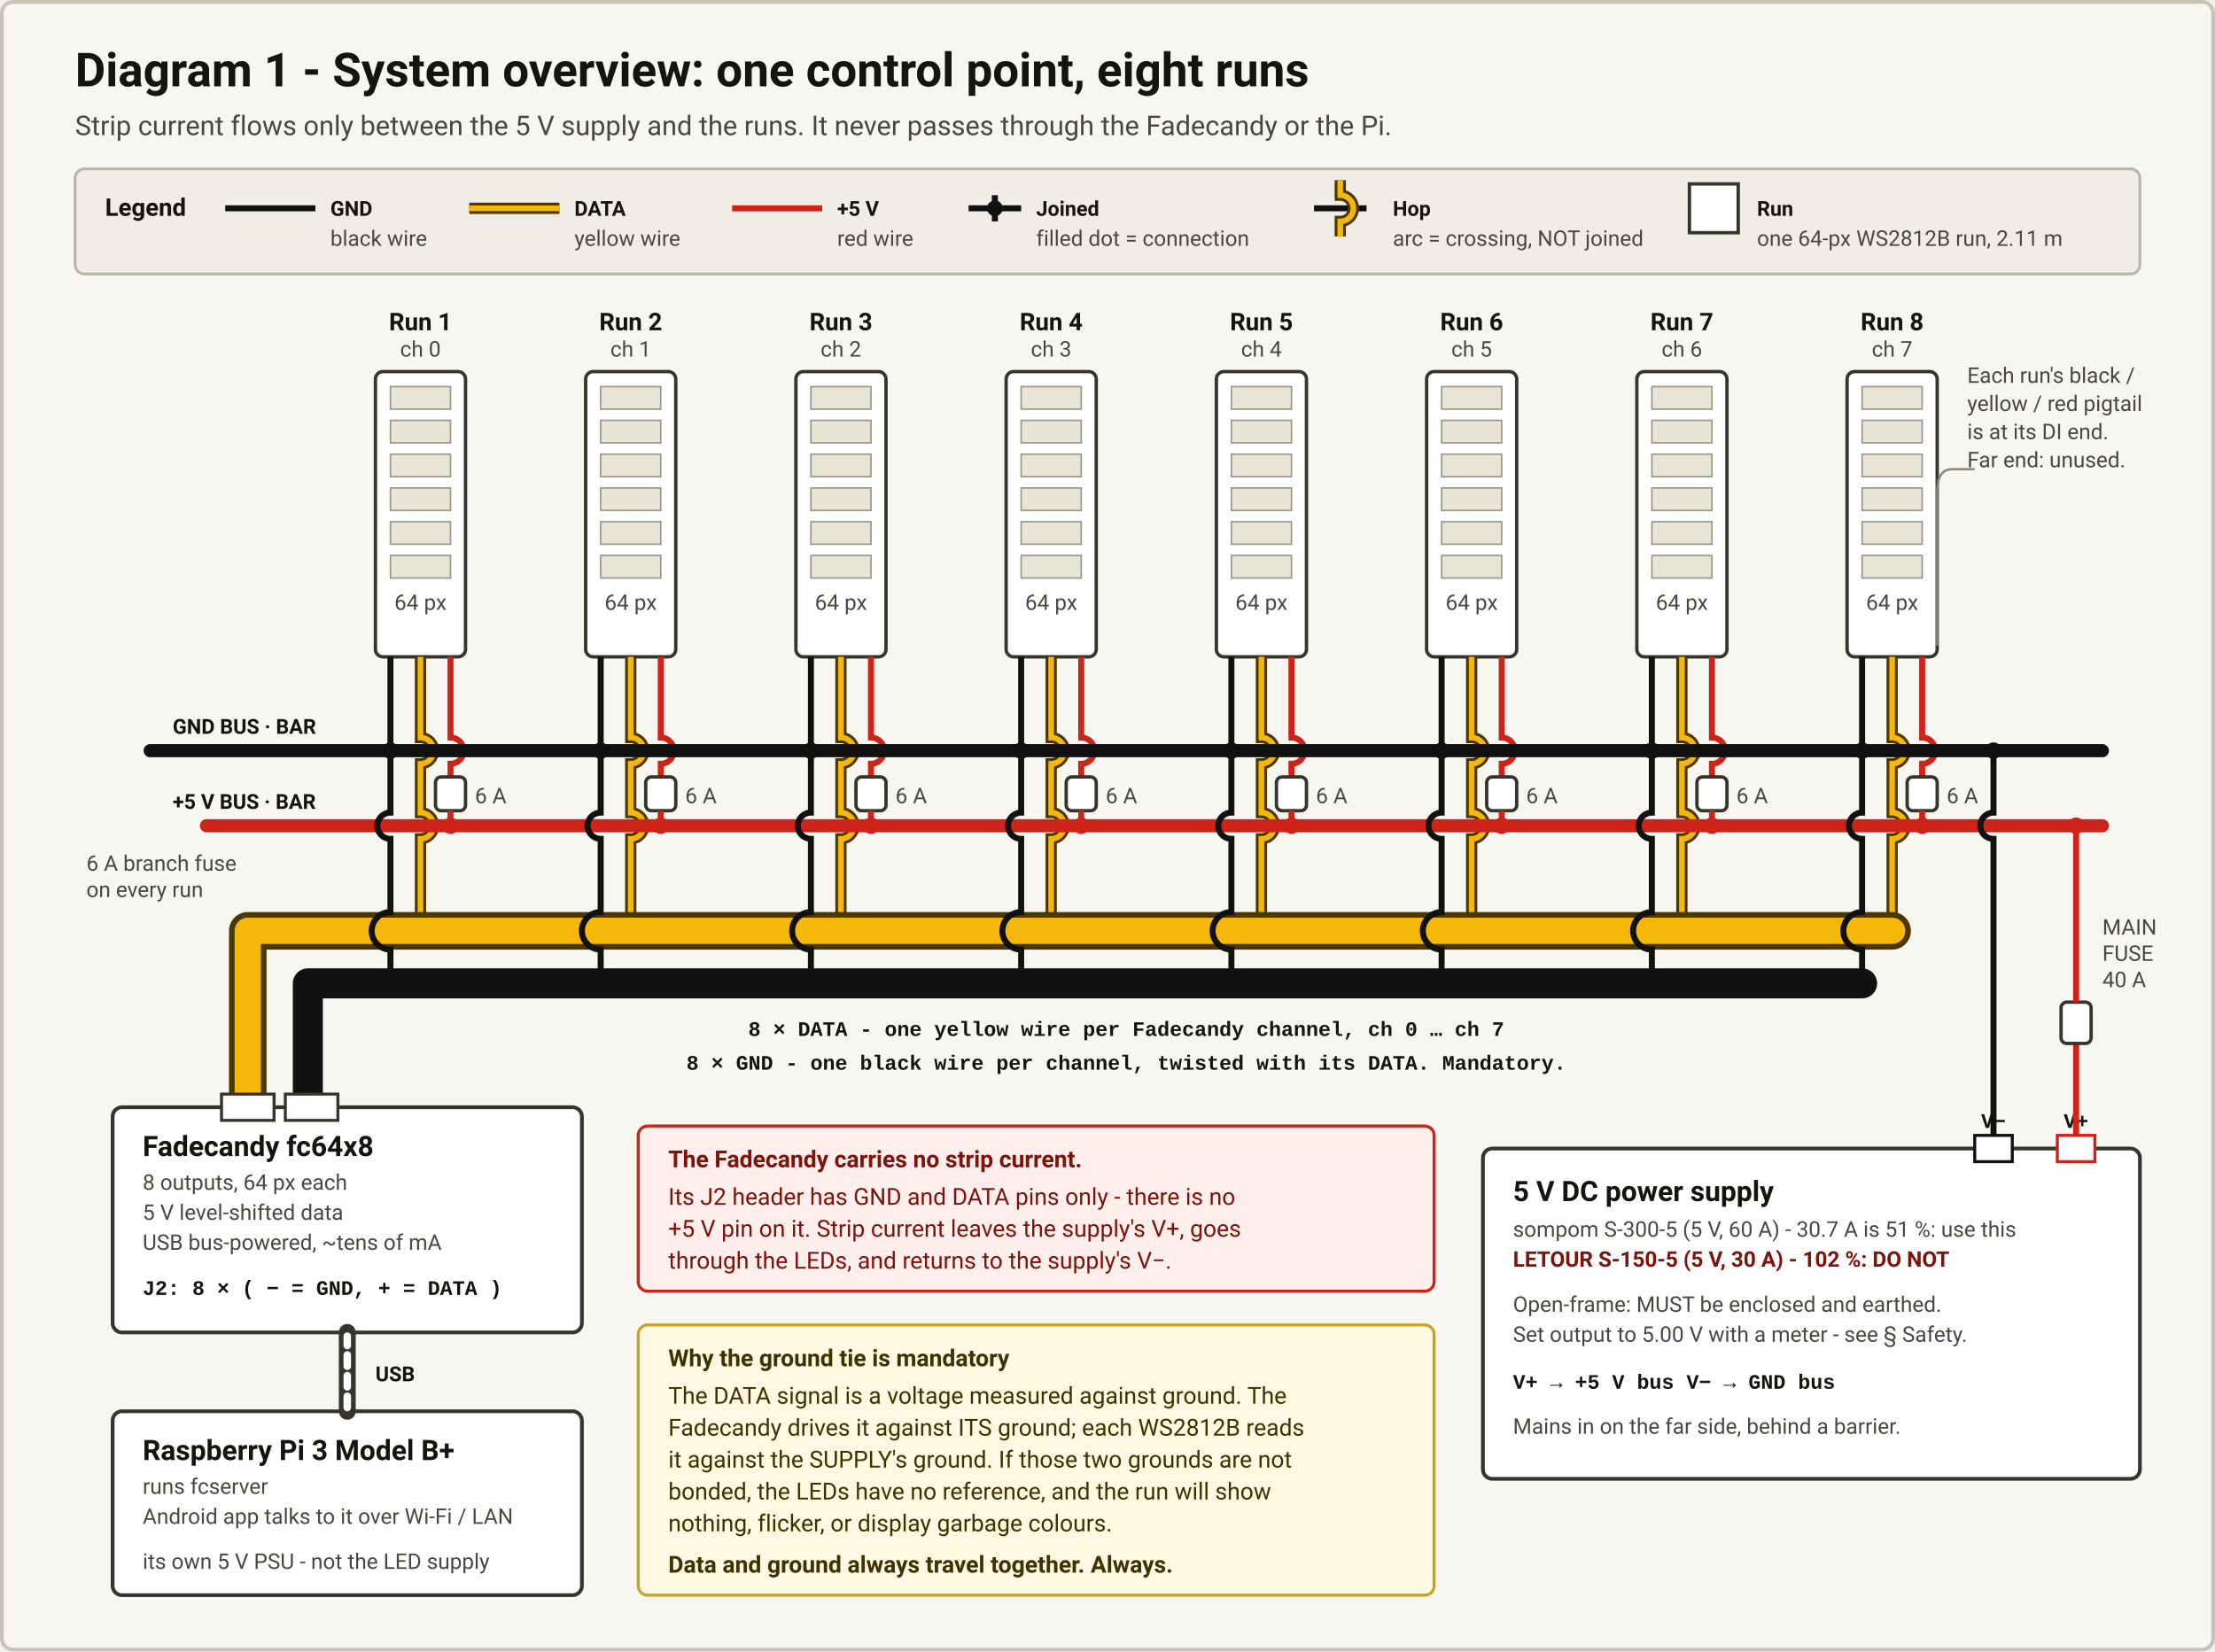
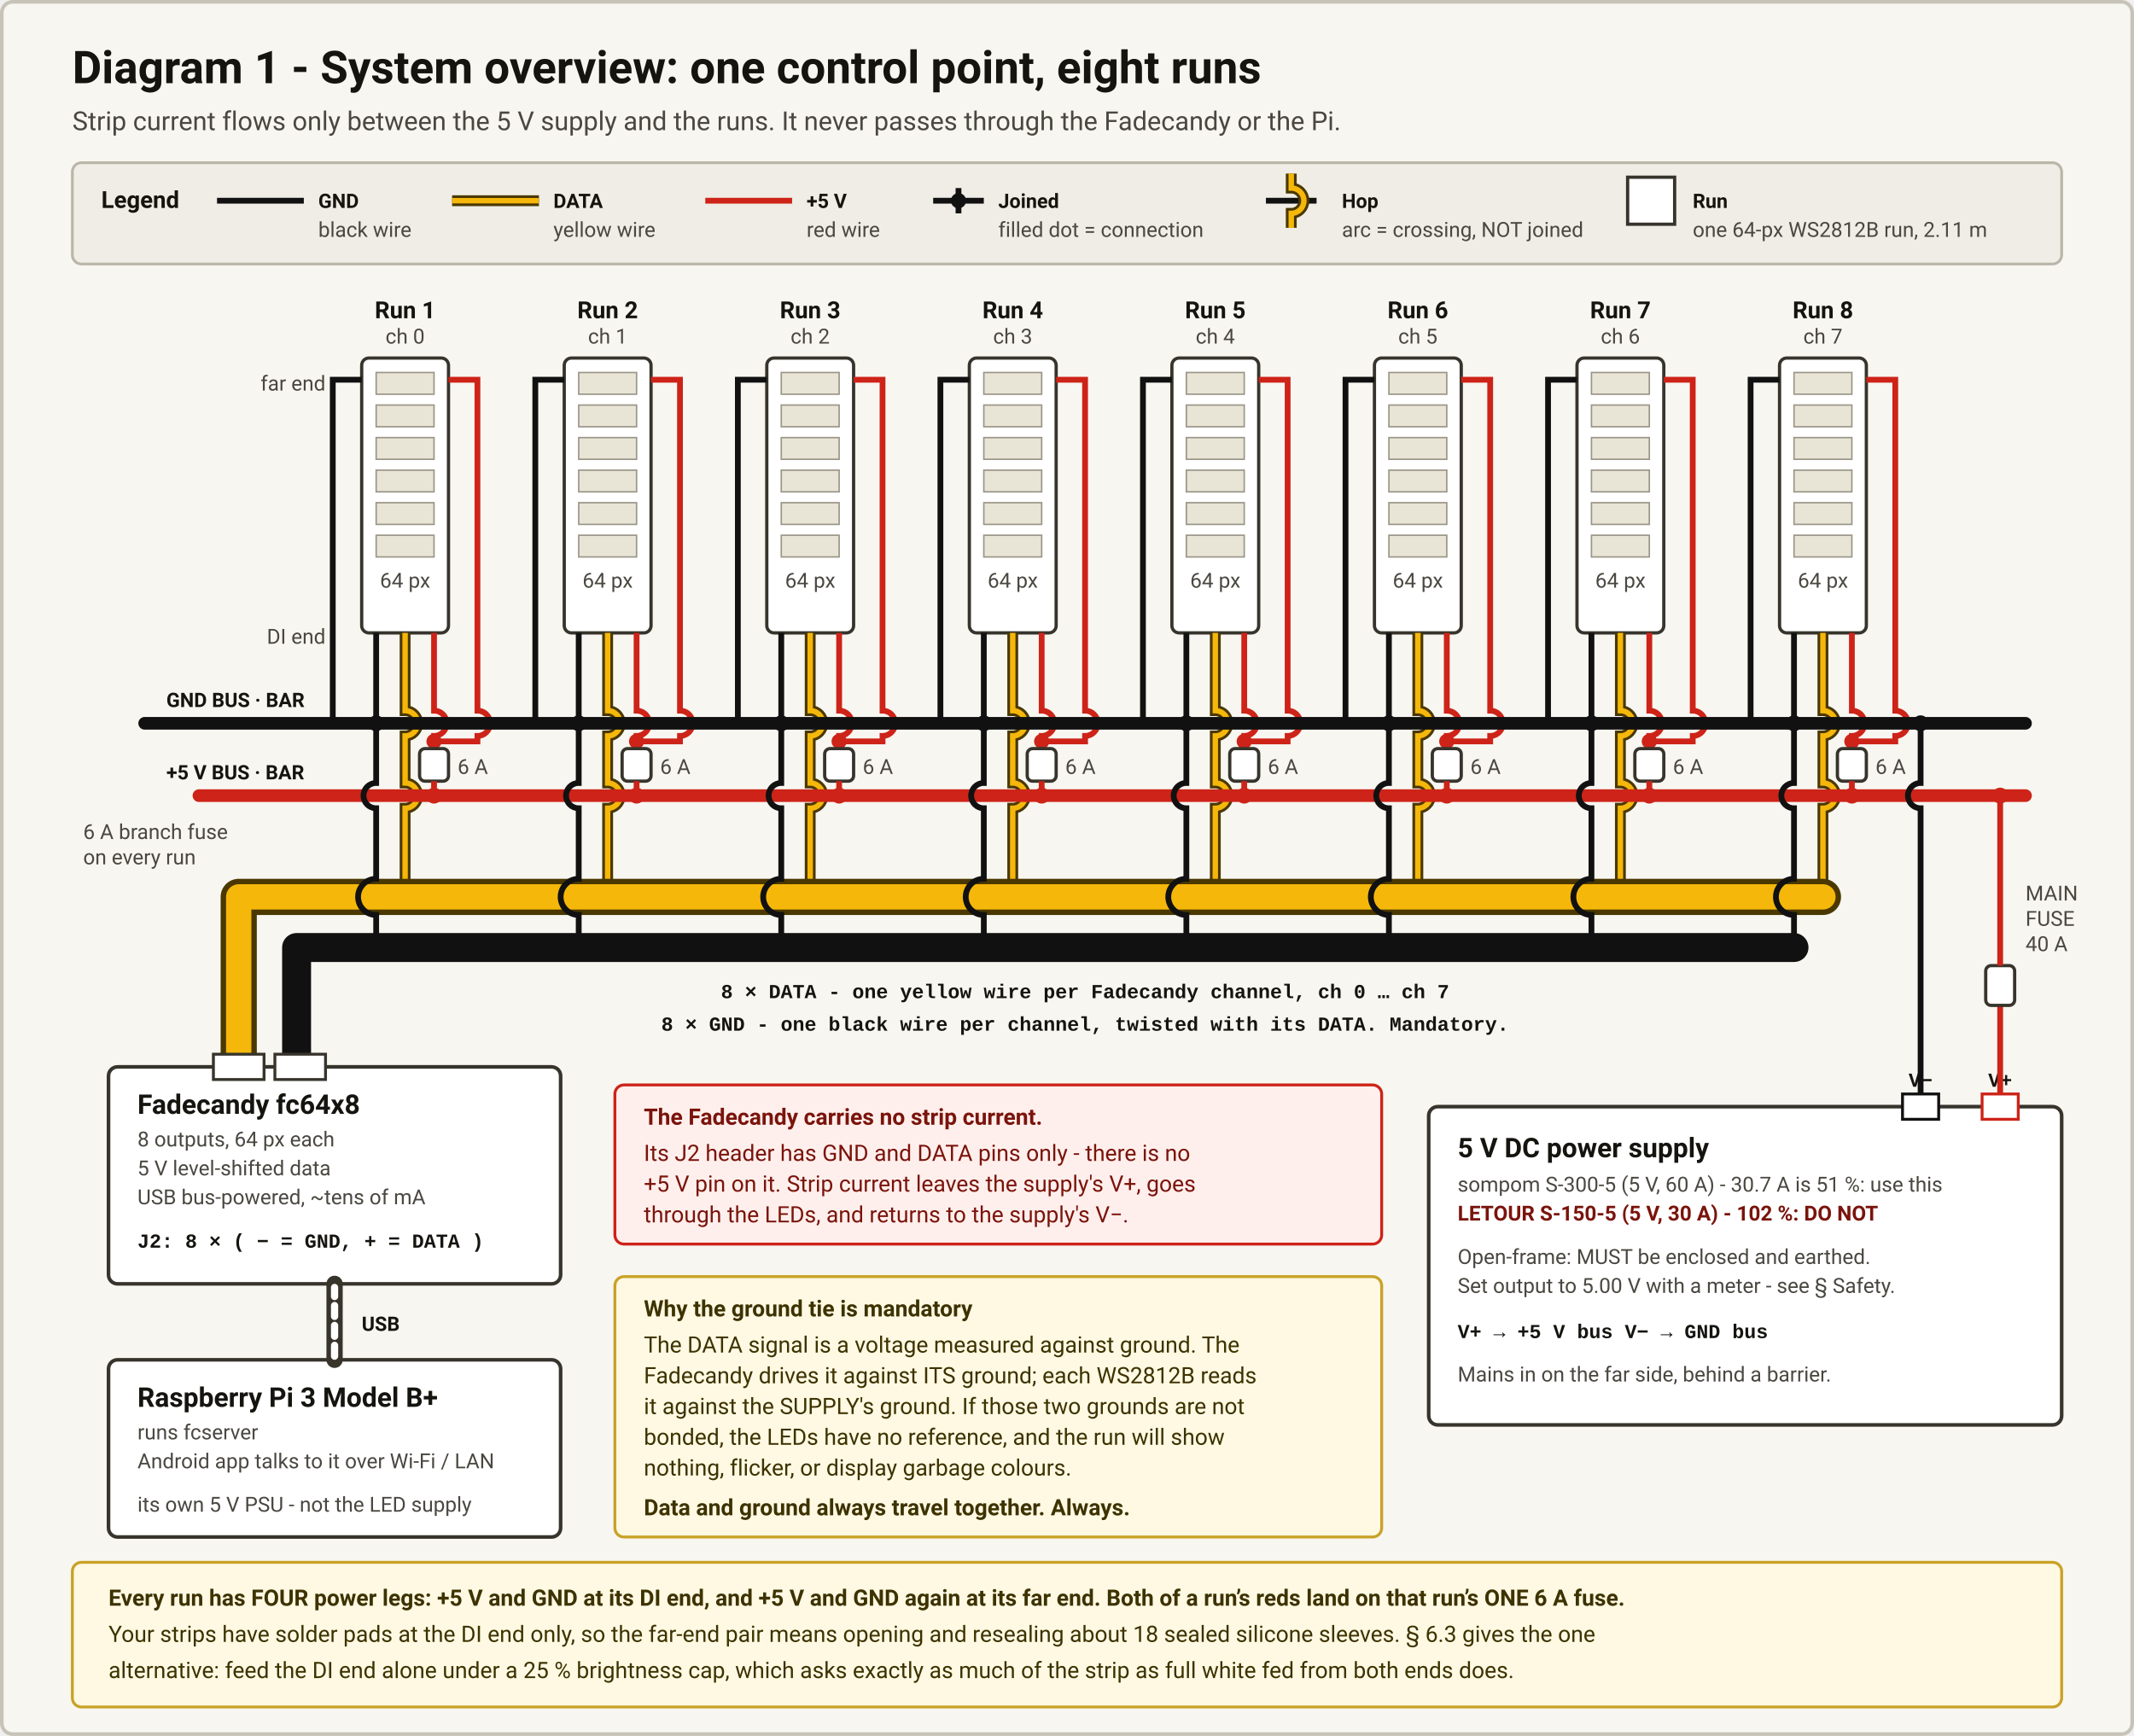
- <svg xmlns="http://www.w3.org/2000/svg" viewBox="0 0 1180 880" width="1180" height="880" role="img" aria-labelledby="t1 d1">
+ <svg xmlns="http://www.w3.org/2000/svg" viewBox="0 0 1180 960" width="1180" height="960" role="img" aria-labelledby="t1 d1">
  <style>
    .bg      { fill:#F7F6F1; stroke:#C7C3B8; stroke-width:2; }
    .ttl     { font:700 25px ui-sans-serif,system-ui,'Segoe UI',Roboto,Helvetica,Arial,sans-serif; fill:#15140F; }
    .sub     { font:400 14.5px ui-sans-serif,system-ui,'Segoe UI',Roboto,Helvetica,Arial,sans-serif; fill:#4A4740; }
    .lbl     { font:600 13px ui-sans-serif,system-ui,'Segoe UI',Roboto,Helvetica,Arial,sans-serif; fill:#15140F; }
    .lbls    { font:400 11.5px ui-sans-serif,system-ui,'Segoe UI',Roboto,Helvetica,Arial,sans-serif; fill:#4A4740; }
    .wlbl    { font:700 11px ui-sans-serif,system-ui,'Segoe UI',Roboto,Helvetica,Arial,sans-serif; fill:#15140F; }
    .boxttl  { font:700 15px ui-sans-serif,system-ui,'Segoe UI',Roboto,Helvetica,Arial,sans-serif; fill:#15140F; }
    .mono    { font:600 11px ui-monospace,'SFMono-Regular',Consolas,'Liberation Mono',monospace; fill:#15140F; }

    .box     { fill:#FFFFFF; stroke:#37342C; stroke-width:2; }
    .fuse    { fill:#FFFFFF; stroke:#37342C; stroke-width:1.8; }
    .panel   { fill:#EFEDE5; stroke:#B9B5A8; stroke-width:1.5; }
    .strip   { fill:#FFFFFF; stroke:#37342C; stroke-width:1.8; }
    .led     { fill:#E8E4D6; stroke:#9A9587; stroke-width:0.8; }

    .gnd     { stroke:#111111; stroke-width:3.2; fill:none; }
    .pwr     { stroke:#CE2318; stroke-width:3.2; fill:none; }
    .datc    { stroke:#4A3800; stroke-width:6;   fill:none; }
    .dat     { stroke:#F5B70A; stroke-width:3;   fill:none; }

    .busg    { stroke:#111111; stroke-width:7; fill:none; stroke-linecap:round; }
    .busp    { stroke:#CE2318; stroke-width:7; fill:none; stroke-linecap:round; }

    .bandc   { stroke:#4A3800; stroke-width:20; fill:none; stroke-linejoin:round; stroke-linecap:round; }
    .band    { stroke:#F5B70A; stroke-width:14; fill:none; stroke-linejoin:round; stroke-linecap:round; }
    .bandg   { stroke:#111111; stroke-width:16; fill:none; stroke-linejoin:round; stroke-linecap:round; }

    .usbc    { stroke:#37342C; stroke-width:9; fill:none; stroke-linecap:round; }
    .usb     { stroke:#FFFFFF; stroke-width:4; fill:none; stroke-linecap:round; stroke-dasharray:6 5; }

    .dot     { fill:#111111; }
    .dotr    { fill:#CE2318; }
    .note    { fill:#FFF9E3; stroke:#C9A227; stroke-width:1.6; }
    .notet   { font:600 12.5px ui-sans-serif,system-ui,'Segoe UI',Roboto,Helvetica,Arial,sans-serif; fill:#3D3200; }
    .warn    { fill:#FFEFEC; stroke:#CE2318; stroke-width:1.6; }
    .warnt   { font:600 12.5px ui-sans-serif,system-ui,'Segoe UI',Roboto,Helvetica,Arial,sans-serif; fill:#7A140C; }
  </style>
-   <rect class="bg" x="1" y="1" width="1178" height="878" rx="6" />
+   <rect class="bg" x="1" y="1" width="1178" height="958" rx="6" />
  <text class="ttl" x="40" y="46">Diagram 1 - System overview: one control point, eight runs</text>
  <text class="sub" x="40" y="72">Strip current flows only between the 5 V supply and the runs. It never passes through the Fadecandy or the Pi.</text>
  <rect class="panel" x="40" y="90" width="1100" height="56" rx="5" />
  <text class="lbl" x="56" y="115">Legend</text>
  <path class="gnd" d="M 120 111 H 168" />
  <text class="wlbl" x="176" y="115">GND</text>
  <text class="lbls" x="176" y="131">black wire</text>
  <path class="datc" d="M 250 111 H 298" />
  <path class="dat" d="M 250 111 H 298" />
  <text class="wlbl" x="306" y="115">DATA</text>
  <text class="lbls" x="306" y="131">yellow wire</text>
  <path class="pwr" d="M 390 111 H 438" />
  <text class="wlbl" x="446" y="115">+5 V</text>
  <text class="lbls" x="446" y="131">red wire</text>
  <path class="gnd" d="M 530 104 V 118" />
  <path class="gnd" d="M 516 111 H 544" />
  <circle class="dot" cx="530" cy="111" r="4.2" />
  <text class="wlbl" x="552" y="115">Joined</text>
  <text class="lbls" x="552" y="131">filled dot = connection</text>
  <path class="gnd" d="M 700 111 H 728" />
  <path class="datc" d="M 714 96 V 104 A 7 7 0 0 1 714 118 V 126" />
  <path class="dat" d="M 714 96 V 104 A 7 7 0 0 1 714 118 V 126" />
  <text class="wlbl" x="742" y="115">Hop</text>
  <text class="lbls" x="742" y="131">arc = crossing, NOT joined</text>
  <rect x="900" y="98" width="26" height="26" class="strip" />
  <text class="wlbl" x="936" y="115">Run</text>
  <text class="lbls" x="936" y="131">one 64-px WS2812B run, 2.11 m</text>
  <g>
    <text class="lbl" x="224" y="176" text-anchor="middle">Run 1</text>
    <text class="lbls" x="224" y="190" text-anchor="middle">ch 0</text>
    <rect class="strip" x="200" y="198" width="48" height="152" rx="4" />
    <text class="lbl" x="336" y="176" text-anchor="middle">Run 2</text>
    <text class="lbls" x="336" y="190" text-anchor="middle">ch 1</text>
    <rect class="strip" x="312" y="198" width="48" height="152" rx="4" />
    <text class="lbl" x="448" y="176" text-anchor="middle">Run 3</text>
    <text class="lbls" x="448" y="190" text-anchor="middle">ch 2</text>
    <rect class="strip" x="424" y="198" width="48" height="152" rx="4" />
    <text class="lbl" x="560" y="176" text-anchor="middle">Run 4</text>
    <text class="lbls" x="560" y="190" text-anchor="middle">ch 3</text>
    <rect class="strip" x="536" y="198" width="48" height="152" rx="4" />
    <text class="lbl" x="672" y="176" text-anchor="middle">Run 5</text>
    <text class="lbls" x="672" y="190" text-anchor="middle">ch 4</text>
    <rect class="strip" x="648" y="198" width="48" height="152" rx="4" />
    <text class="lbl" x="784" y="176" text-anchor="middle">Run 6</text>
    <text class="lbls" x="784" y="190" text-anchor="middle">ch 5</text>
    <rect class="strip" x="760" y="198" width="48" height="152" rx="4" />
    <text class="lbl" x="896" y="176" text-anchor="middle">Run 7</text>
    <text class="lbls" x="896" y="190" text-anchor="middle">ch 6</text>
    <rect class="strip" x="872" y="198" width="48" height="152" rx="4" />
    <text class="lbl" x="1008" y="176" text-anchor="middle">Run 8</text>
    <text class="lbls" x="1008" y="190" text-anchor="middle">ch 7</text>
    <rect class="strip" x="984" y="198" width="48" height="152" rx="4" />
  </g>
  <g>
    <g>
      <rect class="led" x="208" y="206" width="32" height="12" />
      <rect class="led" x="208" y="224" width="32" height="12" />
      <rect class="led" x="208" y="242" width="32" height="12" />
      <rect class="led" x="208" y="260" width="32" height="12" />
      <rect class="led" x="208" y="278" width="32" height="12" />
      <rect class="led" x="208" y="296" width="32" height="12" />
      <text class="lbls" x="224" y="325" text-anchor="middle">64 px</text>
    </g>
    <g>
      <rect class="led" x="320" y="206" width="32" height="12" />
      <rect class="led" x="320" y="224" width="32" height="12" />
      <rect class="led" x="320" y="242" width="32" height="12" />
      <rect class="led" x="320" y="260" width="32" height="12" />
      <rect class="led" x="320" y="278" width="32" height="12" />
      <rect class="led" x="320" y="296" width="32" height="12" />
      <text class="lbls" x="336" y="325" text-anchor="middle">64 px</text>
    </g>
    <g>
      <rect class="led" x="432" y="206" width="32" height="12" />
      <rect class="led" x="432" y="224" width="32" height="12" />
      <rect class="led" x="432" y="242" width="32" height="12" />
      <rect class="led" x="432" y="260" width="32" height="12" />
      <rect class="led" x="432" y="278" width="32" height="12" />
      <rect class="led" x="432" y="296" width="32" height="12" />
      <text class="lbls" x="448" y="325" text-anchor="middle">64 px</text>
    </g>
    <g>
      <rect class="led" x="544" y="206" width="32" height="12" />
      <rect class="led" x="544" y="224" width="32" height="12" />
      <rect class="led" x="544" y="242" width="32" height="12" />
      <rect class="led" x="544" y="260" width="32" height="12" />
      <rect class="led" x="544" y="278" width="32" height="12" />
      <rect class="led" x="544" y="296" width="32" height="12" />
      <text class="lbls" x="560" y="325" text-anchor="middle">64 px</text>
    </g>
    <g>
      <rect class="led" x="656" y="206" width="32" height="12" />
      <rect class="led" x="656" y="224" width="32" height="12" />
      <rect class="led" x="656" y="242" width="32" height="12" />
      <rect class="led" x="656" y="260" width="32" height="12" />
      <rect class="led" x="656" y="278" width="32" height="12" />
      <rect class="led" x="656" y="296" width="32" height="12" />
      <text class="lbls" x="672" y="325" text-anchor="middle">64 px</text>
    </g>
    <g>
      <rect class="led" x="768" y="206" width="32" height="12" />
      <rect class="led" x="768" y="224" width="32" height="12" />
      <rect class="led" x="768" y="242" width="32" height="12" />
      <rect class="led" x="768" y="260" width="32" height="12" />
      <rect class="led" x="768" y="278" width="32" height="12" />
      <rect class="led" x="768" y="296" width="32" height="12" />
      <text class="lbls" x="784" y="325" text-anchor="middle">64 px</text>
    </g>
    <g>
      <rect class="led" x="880" y="206" width="32" height="12" />
      <rect class="led" x="880" y="224" width="32" height="12" />
      <rect class="led" x="880" y="242" width="32" height="12" />
      <rect class="led" x="880" y="260" width="32" height="12" />
      <rect class="led" x="880" y="278" width="32" height="12" />
      <rect class="led" x="880" y="296" width="32" height="12" />
      <text class="lbls" x="896" y="325" text-anchor="middle">64 px</text>
    </g>
    <g>
      <rect class="led" x="992" y="206" width="32" height="12" />
      <rect class="led" x="992" y="224" width="32" height="12" />
      <rect class="led" x="992" y="242" width="32" height="12" />
      <rect class="led" x="992" y="260" width="32" height="12" />
      <rect class="led" x="992" y="278" width="32" height="12" />
      <rect class="led" x="992" y="296" width="32" height="12" />
      <text class="lbls" x="1008" y="325" text-anchor="middle">64 px</text>
    </g>
  </g>
+   <text class="lbls" x="180" y="216" text-anchor="end">far end</text>
+   <text class="lbls" x="180" y="356" text-anchor="end">DI end</text>
  <g>
    <path class="gnd" d="M 208 350 V 400" />
    <path class="gnd" d="M 320 350 V 400" />
    <path class="gnd" d="M 432 350 V 400" />
    <path class="gnd" d="M 544 350 V 400" />
    <path class="gnd" d="M 656 350 V 400" />
    <path class="gnd" d="M 768 350 V 400" />
    <path class="gnd" d="M 880 350 V 400" />
    <path class="gnd" d="M 992 350 V 400" />
-     <path class="pwr" d="M 240 350 V 393 A 7 7 0 0 1 240 407 V 414" />
+     <path class="gnd" d="M 200 210 H 184 V 400" />
+     <path class="gnd" d="M 312 210 H 296 V 400" />
+     <path class="gnd" d="M 424 210 H 408 V 400" />
+     <path class="gnd" d="M 536 210 H 520 V 400" />
+     <path class="gnd" d="M 648 210 H 632 V 400" />
+     <path class="gnd" d="M 760 210 H 744 V 400" />
+     <path class="gnd" d="M 872 210 H 856 V 400" />
+     <path class="gnd" d="M 984 210 H 968 V 400" />
+     <path class="pwr" d="M 240 350 V 393 A 7 7 0 0 1 240 407 V 410" />
+     <path class="pwr" d="M 248 210 H 264 V 393 A 7 7 0 0 1 264 407 V 410 H 240" />
+     <circle class="dotr" cx="240" cy="410" r="4.2" />
+     <path class="pwr" d="M 240 410 V 414" />
    <rect class="fuse" x="232" y="414" width="16" height="18" rx="3" />
    <path class="pwr" d="M 240 432 V 440" />
    <text class="lbls" x="253" y="428">6 A</text>
-     <path class="pwr" d="M 352 350 V 393 A 7 7 0 0 1 352 407 V 414" />
+     <path class="pwr" d="M 352 350 V 393 A 7 7 0 0 1 352 407 V 410" />
+     <path class="pwr" d="M 360 210 H 376 V 393 A 7 7 0 0 1 376 407 V 410 H 352" />
+     <circle class="dotr" cx="352" cy="410" r="4.2" />
+     <path class="pwr" d="M 352 410 V 414" />
    <rect class="fuse" x="344" y="414" width="16" height="18" rx="3" />
    <path class="pwr" d="M 352 432 V 440" />
    <text class="lbls" x="365" y="428">6 A</text>
-     <path class="pwr" d="M 464 350 V 393 A 7 7 0 0 1 464 407 V 414" />
+     <path class="pwr" d="M 464 350 V 393 A 7 7 0 0 1 464 407 V 410" />
+     <path class="pwr" d="M 472 210 H 488 V 393 A 7 7 0 0 1 488 407 V 410 H 464" />
+     <circle class="dotr" cx="464" cy="410" r="4.2" />
+     <path class="pwr" d="M 464 410 V 414" />
    <rect class="fuse" x="456" y="414" width="16" height="18" rx="3" />
    <path class="pwr" d="M 464 432 V 440" />
    <text class="lbls" x="477" y="428">6 A</text>
-     <path class="pwr" d="M 576 350 V 393 A 7 7 0 0 1 576 407 V 414" />
+     <path class="pwr" d="M 576 350 V 393 A 7 7 0 0 1 576 407 V 410" />
+     <path class="pwr" d="M 584 210 H 600 V 393 A 7 7 0 0 1 600 407 V 410 H 576" />
+     <circle class="dotr" cx="576" cy="410" r="4.2" />
+     <path class="pwr" d="M 576 410 V 414" />
    <rect class="fuse" x="568" y="414" width="16" height="18" rx="3" />
    <path class="pwr" d="M 576 432 V 440" />
    <text class="lbls" x="589" y="428">6 A</text>
-     <path class="pwr" d="M 688 350 V 393 A 7 7 0 0 1 688 407 V 414" />
+     <path class="pwr" d="M 688 350 V 393 A 7 7 0 0 1 688 407 V 410" />
+     <path class="pwr" d="M 696 210 H 712 V 393 A 7 7 0 0 1 712 407 V 410 H 688" />
+     <circle class="dotr" cx="688" cy="410" r="4.2" />
+     <path class="pwr" d="M 688 410 V 414" />
    <rect class="fuse" x="680" y="414" width="16" height="18" rx="3" />
    <path class="pwr" d="M 688 432 V 440" />
    <text class="lbls" x="701" y="428">6 A</text>
-     <path class="pwr" d="M 800 350 V 393 A 7 7 0 0 1 800 407 V 414" />
+     <path class="pwr" d="M 800 350 V 393 A 7 7 0 0 1 800 407 V 410" />
+     <path class="pwr" d="M 808 210 H 824 V 393 A 7 7 0 0 1 824 407 V 410 H 800" />
+     <circle class="dotr" cx="800" cy="410" r="4.2" />
+     <path class="pwr" d="M 800 410 V 414" />
    <rect class="fuse" x="792" y="414" width="16" height="18" rx="3" />
    <path class="pwr" d="M 800 432 V 440" />
    <text class="lbls" x="813" y="428">6 A</text>
-     <path class="pwr" d="M 912 350 V 393 A 7 7 0 0 1 912 407 V 414" />
+     <path class="pwr" d="M 912 350 V 393 A 7 7 0 0 1 912 407 V 410" />
+     <path class="pwr" d="M 920 210 H 936 V 393 A 7 7 0 0 1 936 407 V 410 H 912" />
+     <circle class="dotr" cx="912" cy="410" r="4.2" />
+     <path class="pwr" d="M 912 410 V 414" />
    <rect class="fuse" x="904" y="414" width="16" height="18" rx="3" />
    <path class="pwr" d="M 912 432 V 440" />
    <text class="lbls" x="925" y="428">6 A</text>
-     <path class="pwr" d="M 1024 350 V 393 A 7 7 0 0 1 1024 407 V 414" />
+     <path class="pwr" d="M 1024 350 V 393 A 7 7 0 0 1 1024 407 V 410" />
+     <path class="pwr" d="M 1032 210 H 1048 V 393 A 7 7 0 0 1 1048 407 V 410 H 1024" />
+     <circle class="dotr" cx="1024" cy="410" r="4.2" />
+     <path class="pwr" d="M 1024 410 V 414" />
    <rect class="fuse" x="1016" y="414" width="16" height="18" rx="3" />
    <path class="pwr" d="M 1024 432 V 440" />
    <text class="lbls" x="1037" y="428">6 A</text>
    <g>
      <path class="datc" d="M 224 350 V 393 A 7 7 0 0 1 224 407 V 433 A 7 7 0 0 1 224 447 V 496" />
      <path class="dat" d="M 224 350 V 393 A 7 7 0 0 1 224 407 V 433 A 7 7 0 0 1 224 447 V 496" />
      <path class="datc" d="M 336 350 V 393 A 7 7 0 0 1 336 407 V 433 A 7 7 0 0 1 336 447 V 496" />
      <path class="dat" d="M 336 350 V 393 A 7 7 0 0 1 336 407 V 433 A 7 7 0 0 1 336 447 V 496" />
      <path class="datc" d="M 448 350 V 393 A 7 7 0 0 1 448 407 V 433 A 7 7 0 0 1 448 447 V 496" />
      <path class="dat" d="M 448 350 V 393 A 7 7 0 0 1 448 407 V 433 A 7 7 0 0 1 448 447 V 496" />
      <path class="datc" d="M 560 350 V 393 A 7 7 0 0 1 560 407 V 433 A 7 7 0 0 1 560 447 V 496" />
      <path class="dat" d="M 560 350 V 393 A 7 7 0 0 1 560 407 V 433 A 7 7 0 0 1 560 447 V 496" />
      <path class="datc" d="M 672 350 V 393 A 7 7 0 0 1 672 407 V 433 A 7 7 0 0 1 672 447 V 496" />
      <path class="dat" d="M 672 350 V 393 A 7 7 0 0 1 672 407 V 433 A 7 7 0 0 1 672 447 V 496" />
      <path class="datc" d="M 784 350 V 393 A 7 7 0 0 1 784 407 V 433 A 7 7 0 0 1 784 447 V 496" />
      <path class="dat" d="M 784 350 V 393 A 7 7 0 0 1 784 407 V 433 A 7 7 0 0 1 784 447 V 496" />
      <path class="datc" d="M 896 350 V 393 A 7 7 0 0 1 896 407 V 433 A 7 7 0 0 1 896 447 V 496" />
      <path class="dat" d="M 896 350 V 393 A 7 7 0 0 1 896 407 V 433 A 7 7 0 0 1 896 447 V 496" />
      <path class="datc" d="M 1008 350 V 393 A 7 7 0 0 1 1008 407 V 433 A 7 7 0 0 1 1008 447 V 496" />
      <path class="dat" d="M 1008 350 V 393 A 7 7 0 0 1 1008 407 V 433 A 7 7 0 0 1 1008 447 V 496" />
    </g>
  </g>
-   <path d="M 1052 250 H 1040 Q 1032 250 1032 262 V 344" fill="none" stroke="#8A857A" stroke-width="1.2" />
-   <text class="lbls" x="1048" y="204">Each run's black /</text>
-   <text class="lbls" x="1048" y="219">yellow / red pigtail</text>
-   <text class="lbls" x="1048" y="234">is at its DI end.</text>
-   <text class="lbls" x="1048" y="249">Far end: unused.</text>
  <path class="busg" d="M 80 400 H 1120" />
  <path class="busp" d="M 110 440 H 1120" />
  <g>
    <circle class="dot" cx="208" cy="400" r="4.4" />
    <circle class="dot" cx="320" cy="400" r="4.4" />
    <circle class="dot" cx="432" cy="400" r="4.4" />
    <circle class="dot" cx="544" cy="400" r="4.4" />
    <circle class="dot" cx="656" cy="400" r="4.4" />
    <circle class="dot" cx="768" cy="400" r="4.4" />
    <circle class="dot" cx="880" cy="400" r="4.4" />
    <circle class="dot" cx="992" cy="400" r="4.4" />
    <circle class="dotr" cx="240" cy="440" r="4.4" />
    <circle class="dotr" cx="352" cy="440" r="4.4" />
    <circle class="dotr" cx="464" cy="440" r="4.4" />
    <circle class="dotr" cx="576" cy="440" r="4.4" />
    <circle class="dotr" cx="688" cy="440" r="4.4" />
    <circle class="dotr" cx="800" cy="440" r="4.4" />
    <circle class="dotr" cx="912" cy="440" r="4.4" />
    <circle class="dotr" cx="1024" cy="440" r="4.4" />
  </g>
  <text class="wlbl" x="92" y="391">GND BUS · BAR</text>
  <text class="wlbl" x="92" y="431">+5 V BUS · BAR</text>
  <text class="lbls" x="46" y="464">6 A branch fuse</text>
  <text class="lbls" x="46" y="478">on every run</text>
  <path class="bandc" d="M 1008 496 H 132 V 585" />
  <path class="band" d="M 1008 496 H 132 V 585" />
  <g>
    <path class="gnd" d="M 208 400 V 433 A 7 7 0 0 0 208 447 V 486 A 10 10 0 0 0 208 506 V 524" />
    <path class="gnd" d="M 320 400 V 433 A 7 7 0 0 0 320 447 V 486 A 10 10 0 0 0 320 506 V 524" />
    <path class="gnd" d="M 432 400 V 433 A 7 7 0 0 0 432 447 V 486 A 10 10 0 0 0 432 506 V 524" />
    <path class="gnd" d="M 544 400 V 433 A 7 7 0 0 0 544 447 V 486 A 10 10 0 0 0 544 506 V 524" />
    <path class="gnd" d="M 656 400 V 433 A 7 7 0 0 0 656 447 V 486 A 10 10 0 0 0 656 506 V 524" />
    <path class="gnd" d="M 768 400 V 433 A 7 7 0 0 0 768 447 V 486 A 10 10 0 0 0 768 506 V 524" />
    <path class="gnd" d="M 880 400 V 433 A 7 7 0 0 0 880 447 V 486 A 10 10 0 0 0 880 506 V 524" />
    <path class="gnd" d="M 992 400 V 433 A 7 7 0 0 0 992 447 V 486 A 10 10 0 0 0 992 506 V 524" />
  </g>
  <path class="bandg" d="M 992 524 H 164 V 585" />
  <text class="mono" x="600" y="552" text-anchor="middle">8 × DATA  -  one yellow wire per Fadecandy channel, ch 0 … ch 7</text>
  <text class="mono" x="600" y="570" text-anchor="middle">8 × GND  -  one black wire per channel, twisted with its DATA.  Mandatory.</text>
  <rect class="box" x="60" y="590" width="250" height="120" rx="5" />
  <text class="boxttl" x="76" y="616">Fadecandy fc64x8</text>
  <text class="lbls" x="76" y="634">8 outputs, 64 px each</text>
  <text class="lbls" x="76" y="650">5 V level-shifted data</text>
  <text class="lbls" x="76" y="666">USB bus-powered, ~tens of mA</text>
  <text class="mono" x="76" y="690">J2: 8 × ( − = GND, + = DATA )</text>
  <rect x="118" y="583" width="28" height="14" fill="#FFFFFF" stroke="#37342C" stroke-width="1.6" />
  <rect x="152" y="583" width="28" height="14" fill="#FFFFFF" stroke="#37342C" stroke-width="1.6" />
  <rect class="box" x="60" y="752" width="250" height="98" rx="5" />
  <text class="boxttl" x="76" y="778">Raspberry Pi 3 Model B+</text>
  <text class="lbls" x="76" y="796">runs fcserver</text>
  <text class="lbls" x="76" y="812">Android app talks to it over Wi-Fi / LAN</text>
  <text class="lbls" x="76" y="836">its own 5 V PSU - not the LED supply</text>
  <path class="usbc" d="M 185 752 V 710" />
  <path class="usb" d="M 185 750 V 712" />
  <text class="wlbl" x="200" y="736">USB</text>
  <rect class="box" x="790" y="612" width="350" height="176" rx="5" />
  <text class="boxttl" x="806" y="640">5 V DC power supply</text>
  <text class="lbls" x="806" y="659">sompom S-300-5 (5 V, 60 A) - 30.7 A is 51 %: use this</text>
  <text class="lbls" x="806" y="675" style="fill:#7A140C;font-weight:600">LETOUR S-150-5 (5 V, 30 A) - 102 %: DO NOT</text>
  <text class="lbls" x="806" y="699">Open-frame: MUST be enclosed and earthed.</text>
  <text class="lbls" x="806" y="715">Set output to 5.00 V with a meter - see § Safety.</text>
  <text class="mono" x="806" y="740">V+  → +5 V bus      V−  → GND bus</text>
  <text class="lbls" x="806" y="764">Mains in on the far side, behind a barrier.</text>
  <rect x="1052" y="605" width="20" height="14" fill="#FFFFFF" stroke="#111111" stroke-width="1.6" />
  <text class="mono" x="1062" y="601" text-anchor="middle">V−</text>
  <rect x="1096" y="605" width="20" height="14" fill="#FFFFFF" stroke="#CE2318" stroke-width="1.6" />
  <text class="mono" x="1106" y="601" text-anchor="middle">V+</text>
  <path class="gnd" d="M 1062 605 V 447 A 7 7 0 0 1 1062 433 V 400" />
  <circle class="dot" cx="1062" cy="400" r="4.4" />
  <path class="pwr" d="M 1106 605 V 556" />
  <rect class="fuse" x="1098" y="534" width="16" height="22" rx="3" />
  <path class="pwr" d="M 1106 534 V 440" />
  <text class="lbls" x="1120" y="498">MAIN</text>
  <text class="lbls" x="1120" y="512">FUSE</text>
  <text class="lbls" x="1120" y="526">40 A</text>
  <circle class="dotr" cx="1106" cy="440" r="4.4" />
  <rect class="warn" x="340" y="600" width="424" height="88" rx="5" />
  <text class="warnt" x="356" y="622">The Fadecandy carries no strip current.</text>
  <text class="warnt" x="356" y="642" style="font-weight:400">Its J2 header has GND and DATA pins only - there is no</text>
  <text class="warnt" x="356" y="659" style="font-weight:400">+5 V pin on it. Strip current leaves the supply's V+, goes</text>
  <text class="warnt" x="356" y="676" style="font-weight:400">through the LEDs, and returns to the supply's V−.</text>
  <rect class="note" x="340" y="706" width="424" height="144" rx="5" />
  <text class="notet" x="356" y="728">Why the ground tie is mandatory</text>
  <text class="notet" x="356" y="748" style="font-weight:400">The DATA signal is a voltage measured against ground. The</text>
  <text class="notet" x="356" y="765" style="font-weight:400">Fadecandy drives it against ITS ground; each WS2812B reads</text>
  <text class="notet" x="356" y="782" style="font-weight:400">it against the SUPPLY's ground. If those two grounds are not</text>
  <text class="notet" x="356" y="799" style="font-weight:400">bonded, the LEDs have no reference, and the run will show</text>
  <text class="notet" x="356" y="816" style="font-weight:400">nothing, flicker, or display garbage colours.</text>
  <text class="notet" x="356" y="838">Data and ground always travel together. Always.</text>
+   <rect class="note" x="40" y="864" width="1100" height="80" rx="5" />
+   <text class="notet" x="60" y="888">Every run has FOUR power legs: +5 V and GND at its DI end, and +5 V and GND again at its far end. Both of a run’s reds land on that run’s ONE 6 A fuse.</text>
+   <text class="notet" x="60" y="908" style="font-weight:400">Your strips have solder pads at the DI end only, so the far-end pair means opening and resealing about 18 sealed silicone sleeves. § 6.3 gives the one</text>
+   <text class="notet" x="60" y="928" style="font-weight:400">alternative: feed the DI end alone under a 25 % brightness cap, which asks exactly as much of the strip as full white fed from both ends does.</text>
</svg>
